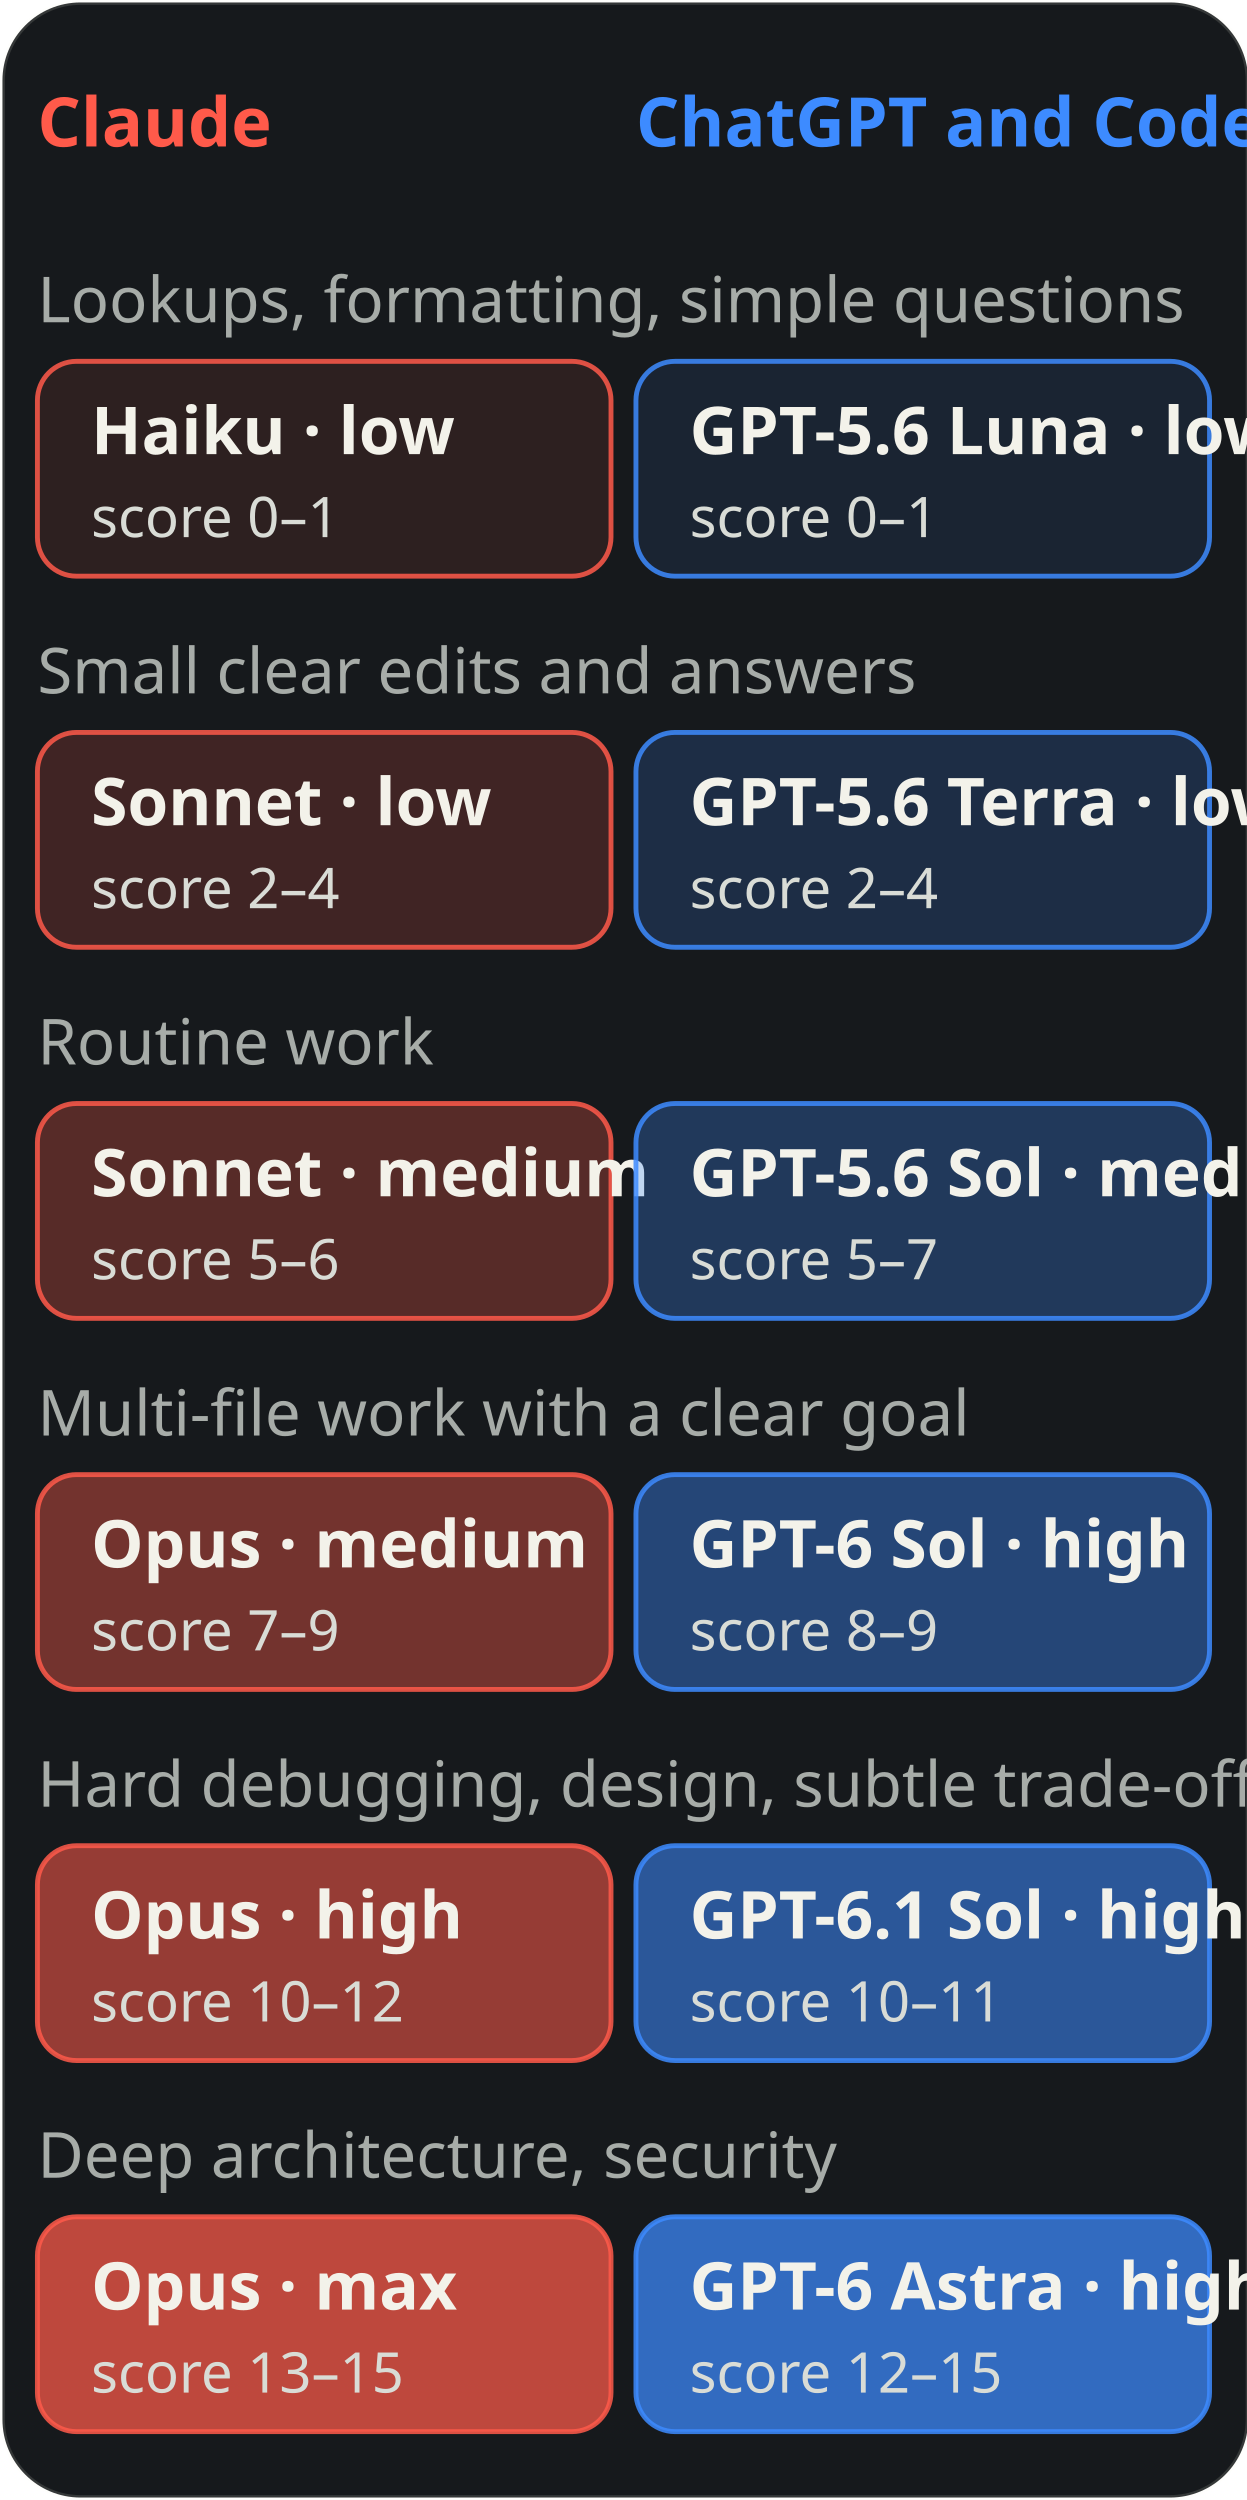
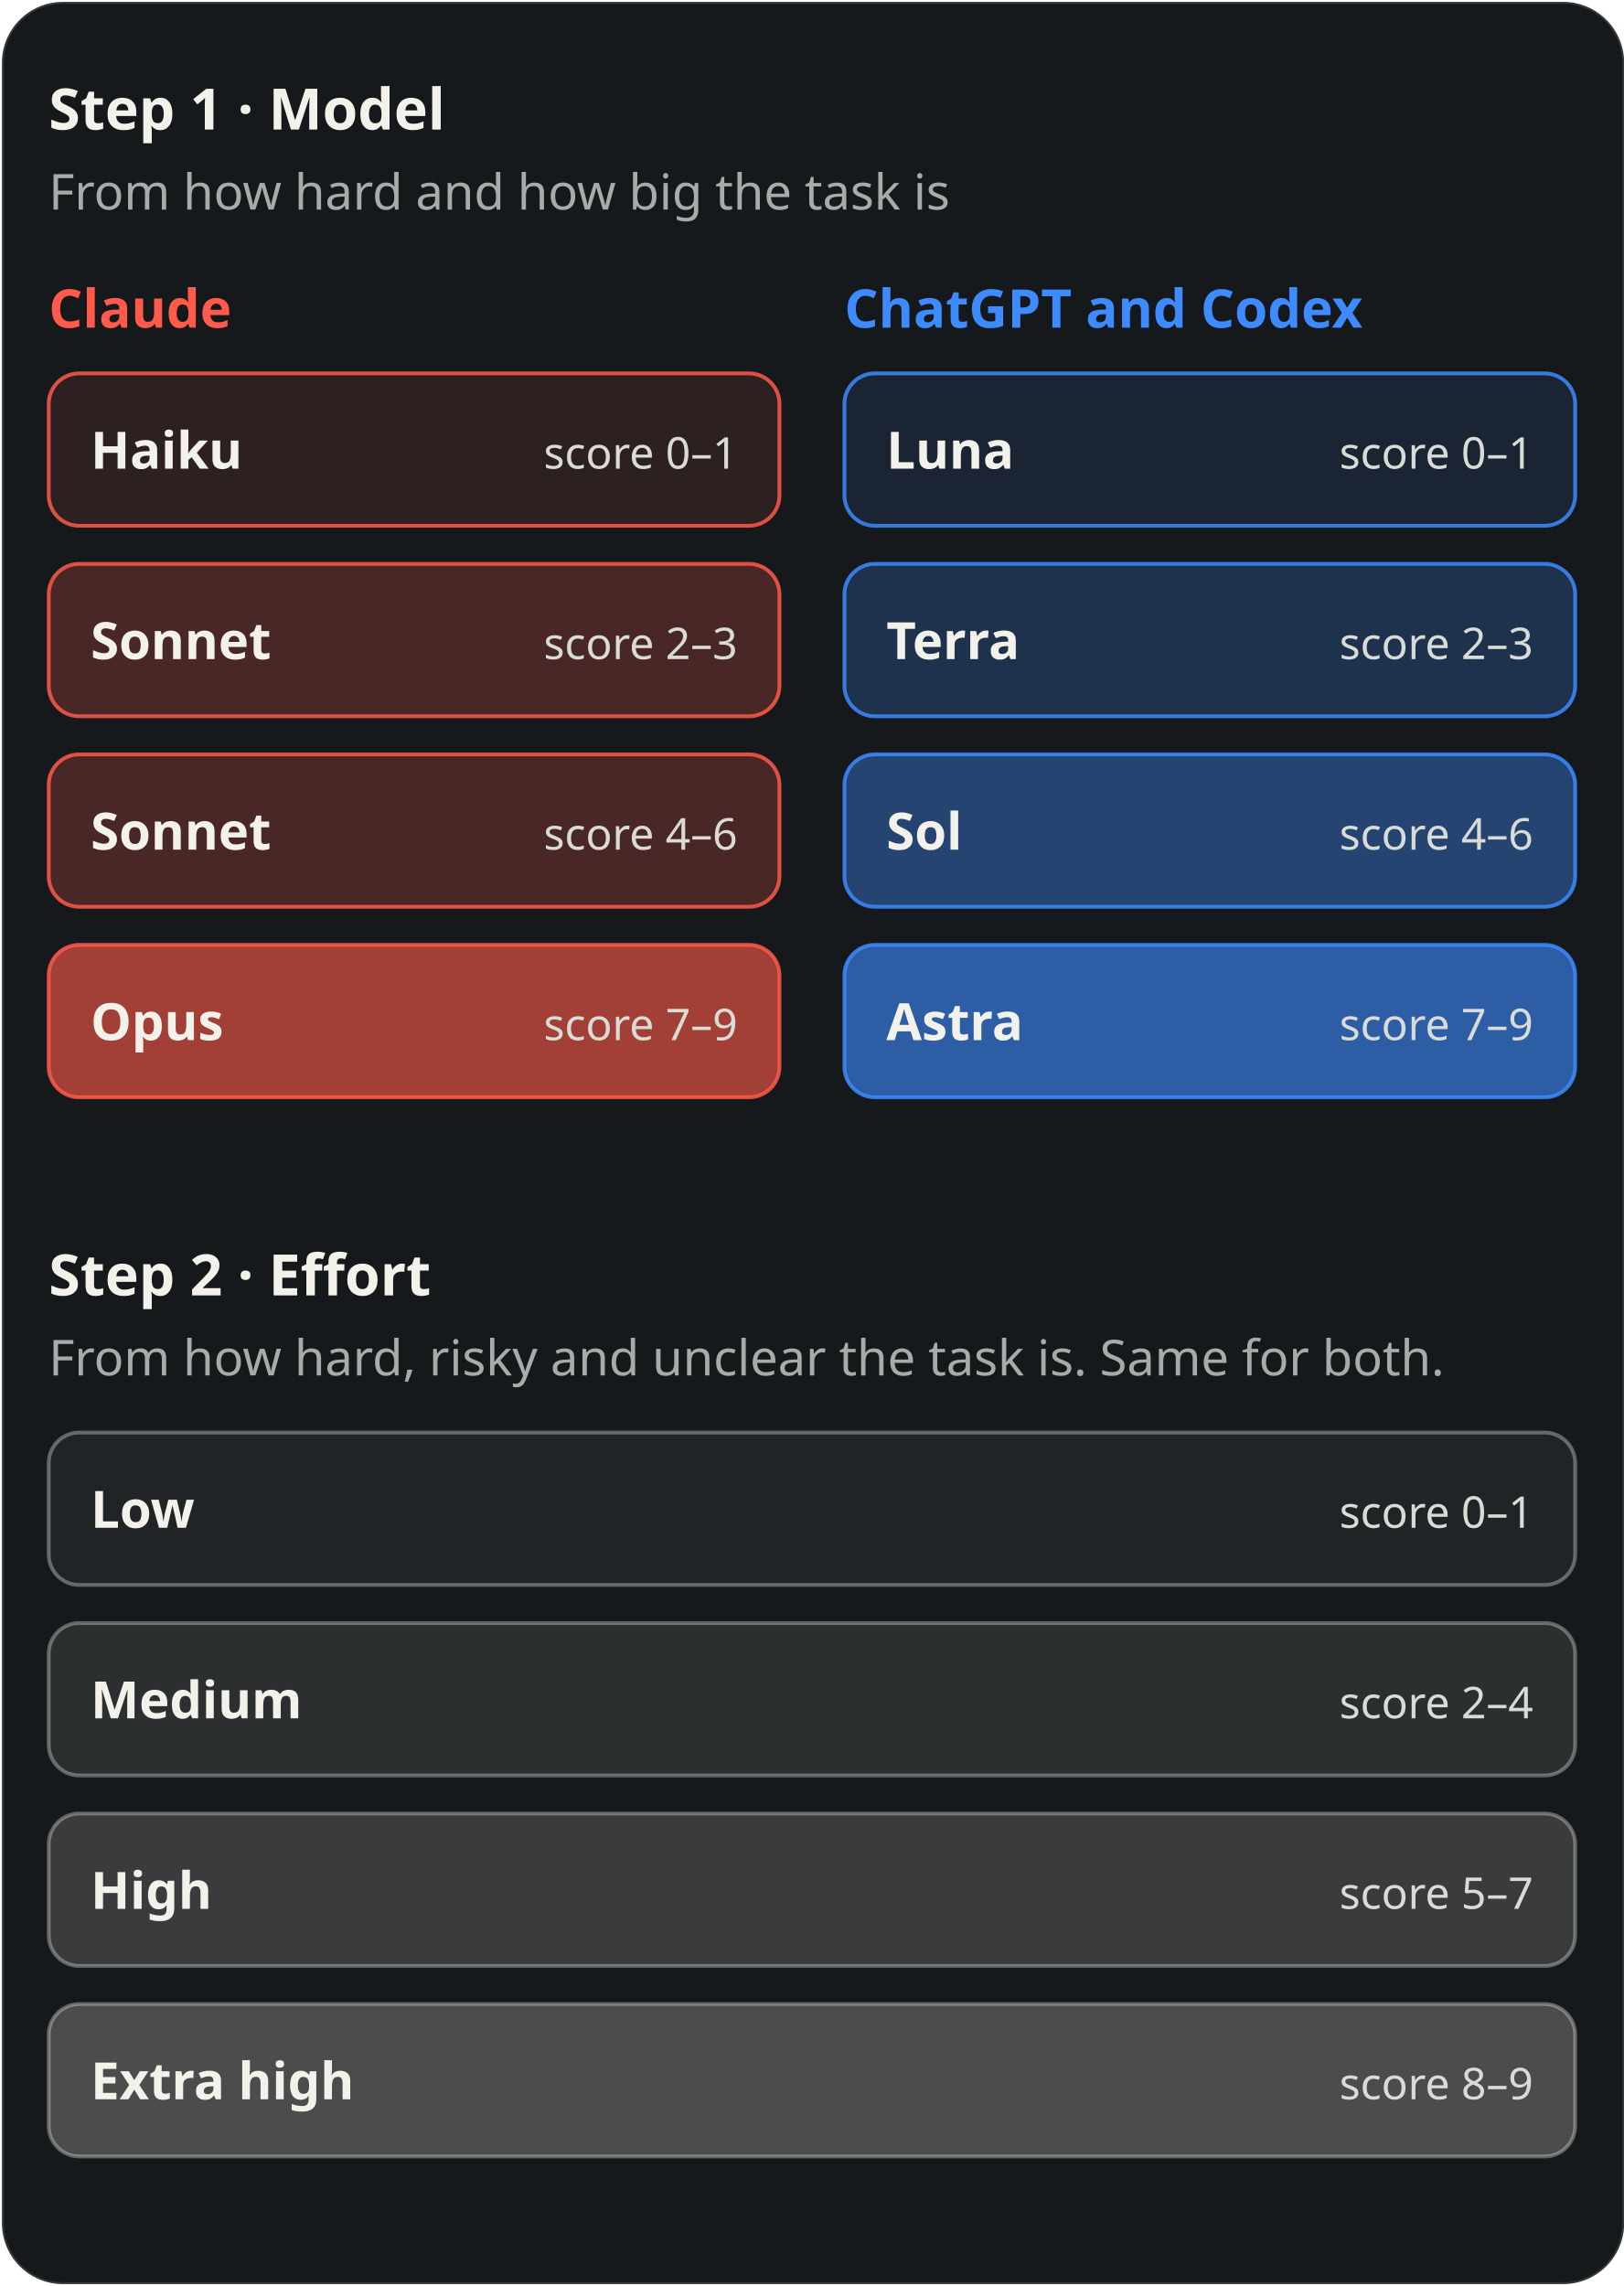
- <svg xmlns="http://www.w3.org/2000/svg" width="100%" height="512" role="img" aria-label="Model ladder. Harder tasks get a stronger model. Claude: Haiku low, Sonnet low, Sonnet medium, Opus medium, Opus high, Opus max. ChatGPT and Codex: GPT-5.6 Luna low, GPT-5.6 Terra low, GPT-5.6 Sol medium, GPT-6 Sol high, GPT-6.1 Sol high, GPT-6 Astra high.">
+ <svg xmlns="http://www.w3.org/2000/svg" width="100%" height="600" role="img" aria-label="Two-step picker. Step 1, model, from how hard and how big the task is: score 0 to 1 Haiku or Luna, 2 to 3 Sonnet or Terra, 4 to 6 Sonnet or Sol, 7 to 9 Opus or Astra. Step 2, effort, from how hard, risky and unclear the task is: score 0 to 1 low, 2 to 4 medium, 5 to 7 high, 8 to 9 extra high.">
  <style>
    text{font-family:-apple-system,BlinkMacSystemFont,"Segoe UI","Noto Sans",Helvetica,Arial,sans-serif}
+     .t{font-size:15px;font-weight:700;fill:#f3f2ea}
    .h{font-size:14px;font-weight:700}
    .l{font-size:13px;fill:#a7aca8}
    .n{font-size:13.5px;font-weight:600;fill:#f3f2ea}
    .sc{font-size:11.5px;fill:#d9dcd6}
-     @media (max-width:520px){ .n{font-size:12.5px} .l{font-size:12px} .sc{font-size:11px} }
+     @media (max-width:520px){ .n{font-size:12.5px} .l{font-size:12px} .sc{font-size:11px} .t{font-size:14px} }
  </style>
-   <rect x="0.5" y="0.5" width="99.9%" height="511" rx="16" fill="#16191c" stroke="rgba(243,242,234,0.14)" />
-   <text class="l" x="3%" y="66">Lookups, formatting, simple questions</text>
-   <text class="l" x="3%" y="142">Small clear edits and answers</text>
-   <text class="l" x="3%" y="218">Routine work</text>
-   <text class="l" x="3%" y="294">Multi-file work with a clear goal</text>
-   <text class="l" x="3%" y="370">Hard debugging, design, subtle trade-offs</text>
-   <text class="l" x="3%" y="446">Deep architecture, security</text>
-   <svg x="3%" y="0" width="46%" height="512" overflow="visible">
-     <text class="h" x="0" y="30" fill="#ff5a4a">Claude</text>
-     <rect x="0" y="74" width="100%" height="44" rx="8" fill="#ff5a4a" fill-opacity="0.1" stroke="#ff5a4a" stroke-opacity="0.85" />
-     <text class="n" x="11" y="93">Haiku · low</text>
-     <text class="sc" x="11" y="110">score 0–1</text>
-     <rect x="0" y="150" width="100%" height="44" rx="8" fill="#ff5a4a" fill-opacity="0.18" stroke="#ff5a4a" stroke-opacity="0.85" />
-     <text class="n" x="11" y="169">Sonnet · low</text>
-     <text class="sc" x="11" y="186">score 2–4</text>
-     <rect x="0" y="226" width="100%" height="44" rx="8" fill="#ff5a4a" fill-opacity="0.28" stroke="#ff5a4a" stroke-opacity="0.85" />
-     <text class="n" x="11" y="245">Sonnet · medium</text>
-     <text class="sc" x="11" y="262">score 5–6</text>
-     <rect x="0" y="302" width="100%" height="44" rx="8" fill="#ff5a4a" fill-opacity="0.4" stroke="#ff5a4a" stroke-opacity="0.85" />
-     <text class="n" x="11" y="321">Opus · medium</text>
-     <text class="sc" x="11" y="338">score 7–9</text>
-     <rect x="0" y="378" width="100%" height="44" rx="8" fill="#ff5a4a" fill-opacity="0.55" stroke="#ff5a4a" stroke-opacity="0.85" />
-     <text class="n" x="11" y="397">Opus · high</text>
-     <text class="sc" x="11" y="414">score 10–12</text>
-     <rect x="0" y="454" width="100%" height="44" rx="8" fill="#ff5a4a" fill-opacity="0.72" stroke="#ff5a4a" stroke-opacity="0.85" />
-     <text class="n" x="11" y="473">Opus · max</text>
-     <text class="sc" x="11" y="490">score 13–15</text>
+   <rect x="0.5" y="0.5" width="99.9%" height="599" rx="16" fill="#16191c" stroke="rgba(243,242,234,0.14)" />
+   <text class="t" x="3%" y="34">Step 1 · Model</text>
+   <text class="l" x="3%" y="55">From how hard and how big the task is</text>
+   <svg x="3%" y="0" width="45%" height="300" overflow="visible">
+     <text class="h" x="0" y="86" fill="#ff5a4a">Claude</text>
+     <rect x="0" y="98" width="100%" height="40" rx="8" fill="#ff5a4a" fill-opacity="0.1" stroke="#ff5a4a" stroke-opacity="0.85" />
+     <text class="n" x="11" y="123">Haiku</text>
+     <text class="sc" x="100%" dx="-11" y="123" text-anchor="end">score 0–1</text>
+     <rect x="0" y="148" width="100%" height="40" rx="8" fill="#ff5a4a" fill-opacity="0.22" stroke="#ff5a4a" stroke-opacity="0.85" />
+     <text class="n" x="11" y="173">Sonnet</text>
+     <text class="sc" x="100%" dx="-11" y="173" text-anchor="end">score 2–3</text>
+     <rect x="0" y="198" width="100%" height="40" rx="8" fill="#ff5a4a" fill-opacity="0.22" stroke="#ff5a4a" stroke-opacity="0.85" />
+     <text class="n" x="11" y="223">Sonnet</text>
+     <text class="sc" x="100%" dx="-11" y="223" text-anchor="end">score 4–6</text>
+     <rect x="0" y="248" width="100%" height="40" rx="8" fill="#ff5a4a" fill-opacity="0.6" stroke="#ff5a4a" stroke-opacity="0.85" />
+     <text class="n" x="11" y="273">Opus</text>
+     <text class="sc" x="100%" dx="-11" y="273" text-anchor="end">score 7–9</text>
  </svg>
-   <svg x="51%" y="0" width="46%" height="512" overflow="visible">
-     <text class="h" x="0" y="30" fill="#3d8bff">ChatGPT and Codex</text>
-     <rect x="0" y="74" width="100%" height="44" rx="8" fill="#3d8bff" fill-opacity="0.1" stroke="#3d8bff" stroke-opacity="0.85" />
-     <text class="n" x="11" y="93">GPT-5.6 Luna · low</text>
-     <text class="sc" x="11" y="110">score 0–1</text>
-     <rect x="0" y="150" width="100%" height="44" rx="8" fill="#3d8bff" fill-opacity="0.18" stroke="#3d8bff" stroke-opacity="0.85" />
-     <text class="n" x="11" y="169">GPT-5.6 Terra · low</text>
-     <text class="sc" x="11" y="186">score 2–4</text>
-     <rect x="0" y="226" width="100%" height="44" rx="8" fill="#3d8bff" fill-opacity="0.28" stroke="#3d8bff" stroke-opacity="0.85" />
-     <text class="n" x="11" y="245">GPT-5.6 Sol · medium</text>
-     <text class="sc" x="11" y="262">score 5–7</text>
-     <rect x="0" y="302" width="100%" height="44" rx="8" fill="#3d8bff" fill-opacity="0.4" stroke="#3d8bff" stroke-opacity="0.85" />
-     <text class="n" x="11" y="321">GPT-6 Sol · high</text>
-     <text class="sc" x="11" y="338">score 8–9</text>
-     <rect x="0" y="378" width="100%" height="44" rx="8" fill="#3d8bff" fill-opacity="0.55" stroke="#3d8bff" stroke-opacity="0.85" />
-     <text class="n" x="11" y="397">GPT-6.1 Sol · high</text>
-     <text class="sc" x="11" y="414">score 10–11</text>
-     <rect x="0" y="454" width="100%" height="44" rx="8" fill="#3d8bff" fill-opacity="0.72" stroke="#3d8bff" stroke-opacity="0.85" />
-     <text class="n" x="11" y="473">GPT-6 Astra · high</text>
-     <text class="sc" x="11" y="490">score 12–15</text>
+   <svg x="52%" y="0" width="45%" height="300" overflow="visible">
+     <text class="h" x="0" y="86" fill="#3d8bff">ChatGPT and Codex</text>
+     <rect x="0" y="98" width="100%" height="40" rx="8" fill="#3d8bff" fill-opacity="0.1" stroke="#3d8bff" stroke-opacity="0.85" />
+     <text class="n" x="11" y="123">Luna</text>
+     <text class="sc" x="100%" dx="-11" y="123" text-anchor="end">score 0–1</text>
+     <rect x="0" y="148" width="100%" height="40" rx="8" fill="#3d8bff" fill-opacity="0.22" stroke="#3d8bff" stroke-opacity="0.85" />
+     <text class="n" x="11" y="173">Terra</text>
+     <text class="sc" x="100%" dx="-11" y="173" text-anchor="end">score 2–3</text>
+     <rect x="0" y="198" width="100%" height="40" rx="8" fill="#3d8bff" fill-opacity="0.38" stroke="#3d8bff" stroke-opacity="0.85" />
+     <text class="n" x="11" y="223">Sol</text>
+     <text class="sc" x="100%" dx="-11" y="223" text-anchor="end">score 4–6</text>
+     <rect x="0" y="248" width="100%" height="40" rx="8" fill="#3d8bff" fill-opacity="0.6" stroke="#3d8bff" stroke-opacity="0.85" />
+     <text class="n" x="11" y="273">Astra</text>
+     <text class="sc" x="100%" dx="-11" y="273" text-anchor="end">score 7–9</text>
+   </svg>
+   <text class="t" x="3%" y="340">Step 2 · Effort</text>
+   <text class="l" x="3%" y="361">From how hard, risky and unclear the task is. Same for both.</text>
+   <svg x="3%" y="0" width="94%" height="600" overflow="visible">
+     <rect x="0" y="376" width="100%" height="40" rx="8" fill="#f3f2ea" fill-opacity="0.05" stroke="#f3f2ea" stroke-opacity="0.35" />
+     <text class="n" x="11" y="401">Low</text>
+     <text class="sc" x="100%" dx="-11" y="401" text-anchor="end">score 0–1</text>
+     <rect x="0" y="426" width="100%" height="40" rx="8" fill="#f3f2ea" fill-opacity="0.1" stroke="#f3f2ea" stroke-opacity="0.35" />
+     <text class="n" x="11" y="451">Medium</text>
+     <text class="sc" x="100%" dx="-11" y="451" text-anchor="end">score 2–4</text>
+     <rect x="0" y="476" width="100%" height="40" rx="8" fill="#f3f2ea" fill-opacity="0.16" stroke="#f3f2ea" stroke-opacity="0.35" />
+     <text class="n" x="11" y="501">High</text>
+     <text class="sc" x="100%" dx="-11" y="501" text-anchor="end">score 5–7</text>
+     <rect x="0" y="526" width="100%" height="40" rx="8" fill="#f3f2ea" fill-opacity="0.24" stroke="#f3f2ea" stroke-opacity="0.35" />
+     <text class="n" x="11" y="551">Extra high</text>
+     <text class="sc" x="100%" dx="-11" y="551" text-anchor="end">score 8–9</text>
  </svg>
</svg>
